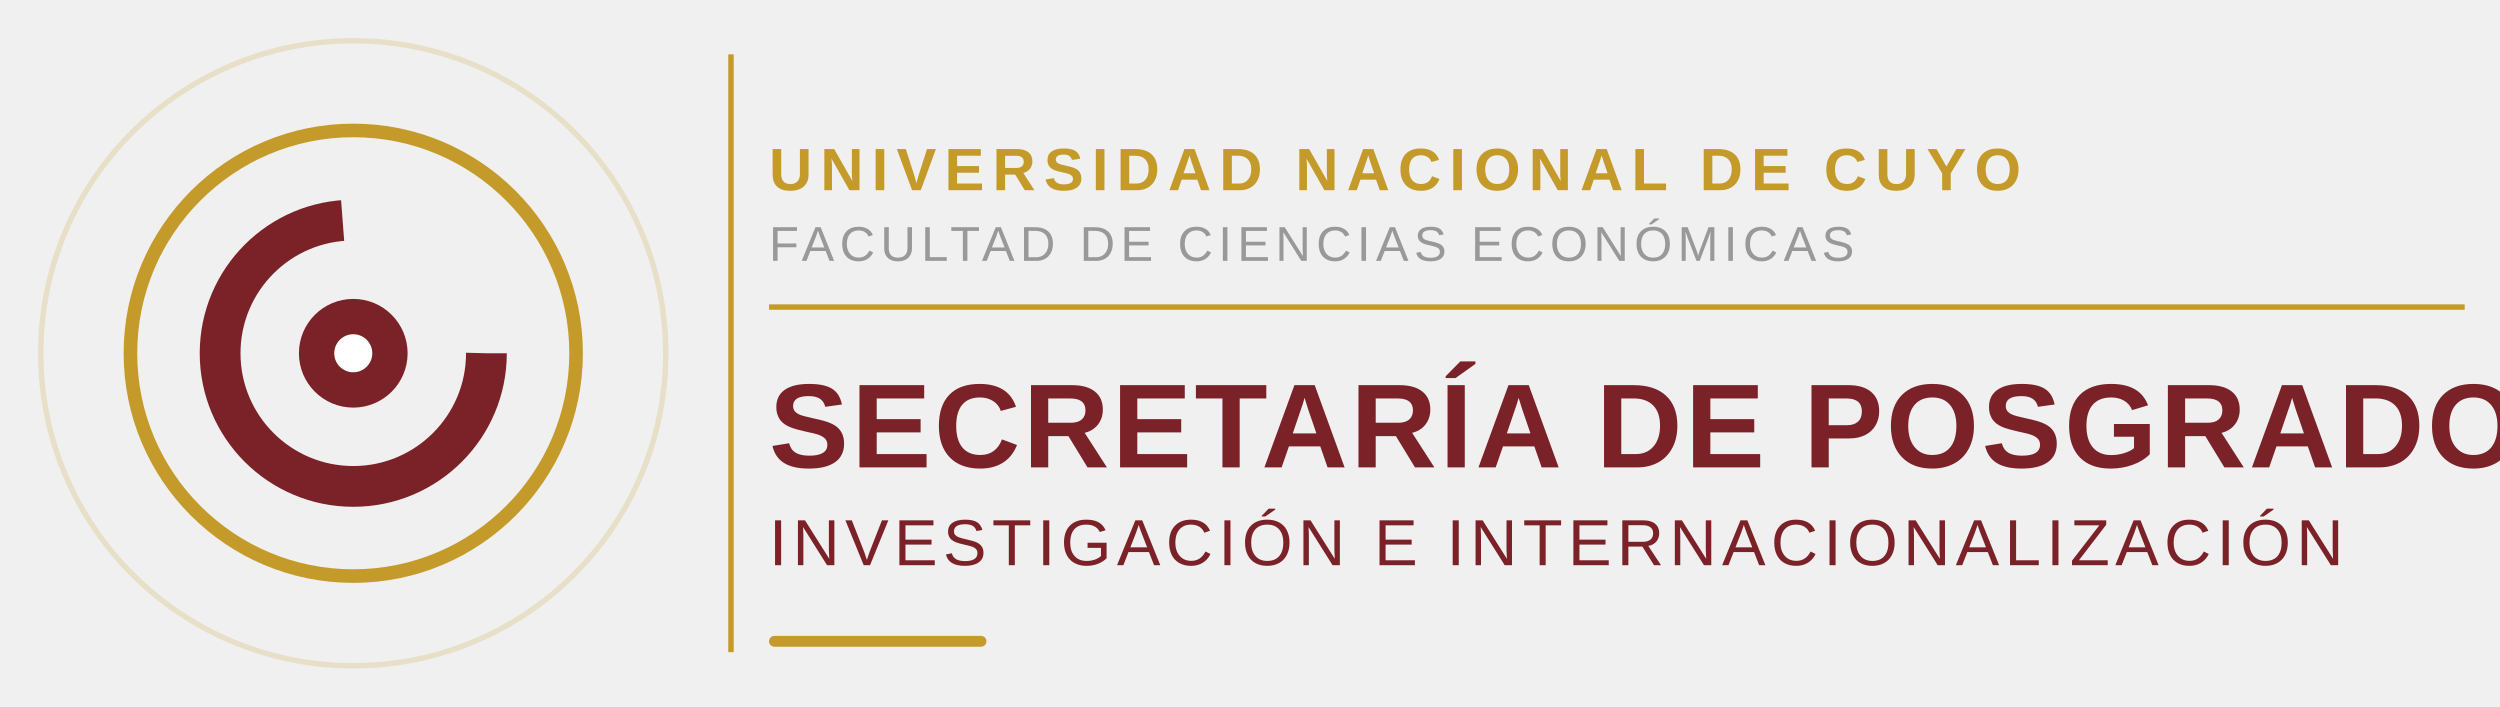
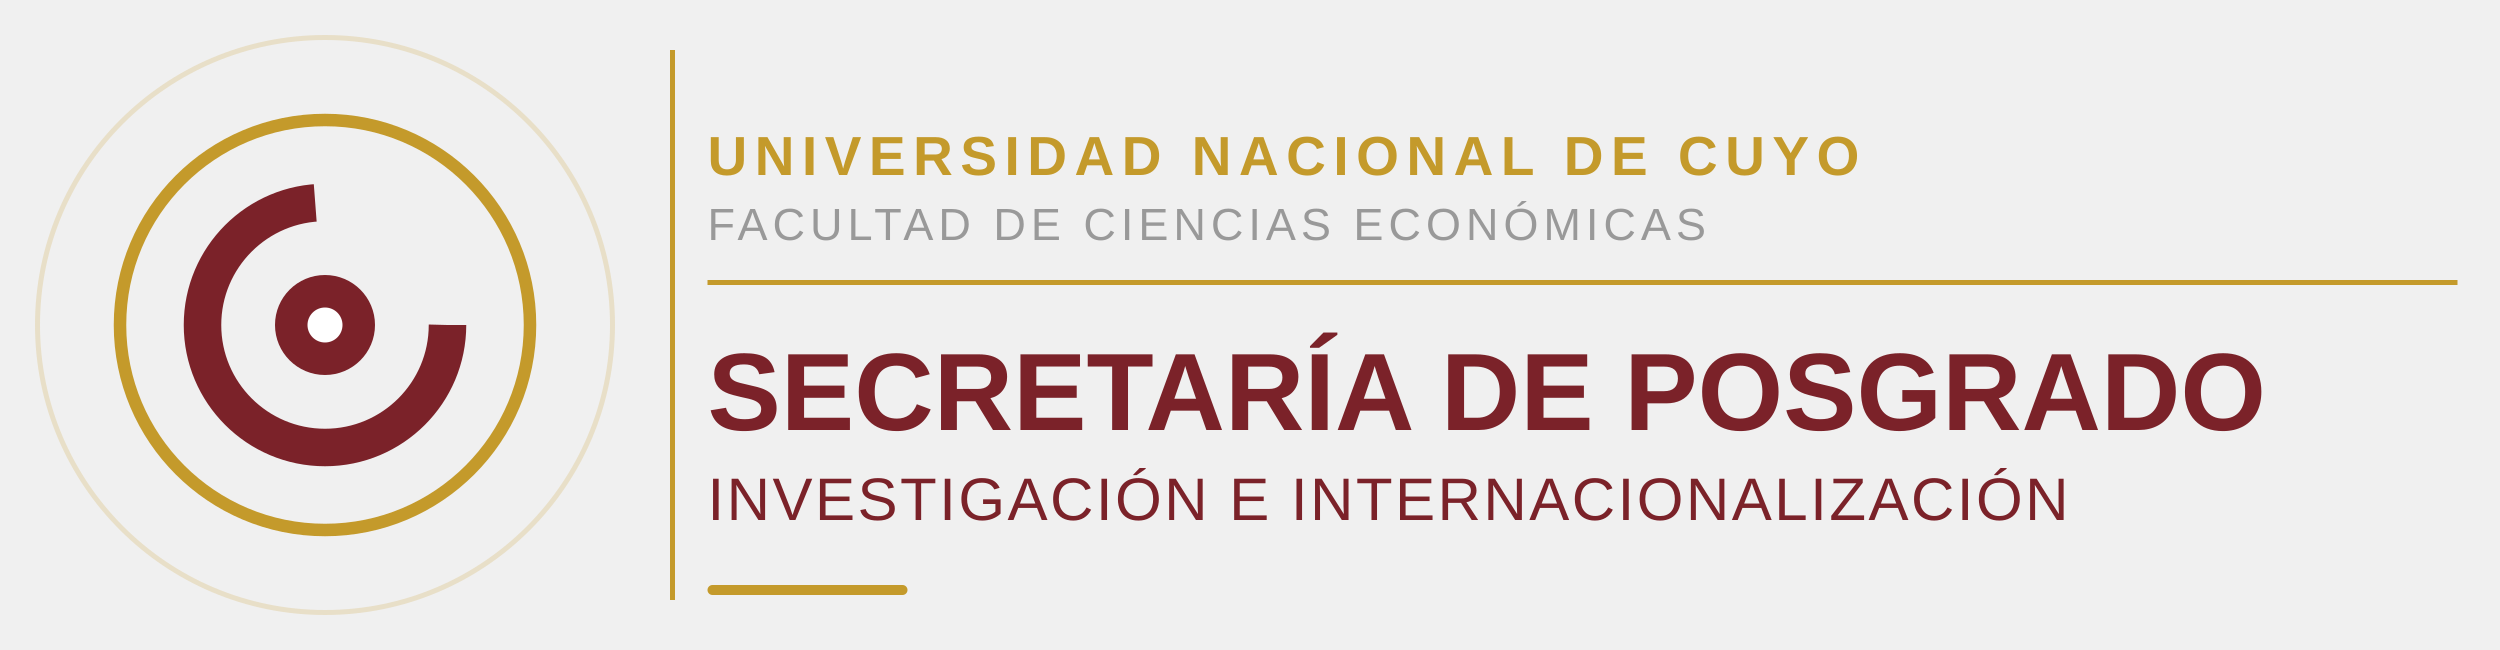
- <svg xmlns="http://www.w3.org/2000/svg" width="920" height="260" viewBox="0 0 920 260">
+ <svg xmlns="http://www.w3.org/2000/svg" width="1000" height="260" viewBox="0 0 1000 260">
  <circle cx="130" cy="130" r="115" fill="none" stroke="#e8dfc8" stroke-width="2" />
  <circle cx="130" cy="130" r="82" fill="none" stroke="#C49A2B" stroke-width="5" />
  <circle cx="130" cy="130" r="49" fill="none" stroke="#7B2229" stroke-width="15" stroke-dasharray="227 81" />
  <circle cx="130" cy="130" r="20" fill="#7B2229" />
  <circle cx="130" cy="130" r="7" fill="#ffffff" />
  <rect x="268" y="20" width="2" height="220" fill="#C49A2B" />
  <text x="283" y="70" font-family="Arial,Helvetica,sans-serif" font-size="22" font-weight="700" fill="#C49A2B" letter-spacing="3">UNIVERSIDAD NACIONAL DE CUYO</text>
  <text x="283" y="96" font-family="Arial,Helvetica,sans-serif" font-size="18" font-weight="400" fill="#999999" letter-spacing="2">FACULTAD DE CIENCIAS ECONÓMICAS</text>
-   <rect x="283" y="112" width="624" height="2" fill="#C49A2B" />
-   <text x="283" y="172" font-family="Arial,Helvetica,sans-serif" font-size="44" font-weight="700" fill="#7B2229" letter-spacing="1">SECRETARÍA DE POSGRADO</text>
-   <text x="283" y="208" font-family="Arial,Helvetica,sans-serif" font-size="24" font-weight="400" fill="#7B2229" letter-spacing="2">INVESTIGACIÓN E INTERNACIONALIZACIÓN</text>
+   <rect x="283" y="112" width="700" height="2" fill="#C49A2B" />
+   <text x="283" y="172" font-family="Arial,Helvetica,sans-serif" font-size="44" font-weight="700" fill="#7B2229" letter-spacing="0">SECRETARÍA DE POSGRADO</text>
+   <text x="283" y="208" font-family="Arial,Helvetica,sans-serif" font-size="24" font-weight="400" fill="#7B2229" letter-spacing="1">INVESTIGACIÓN E INTERNACIONALIZACIÓN</text>
  <rect x="283" y="234" width="80" height="4" fill="#C49A2B" rx="2" />
</svg>
